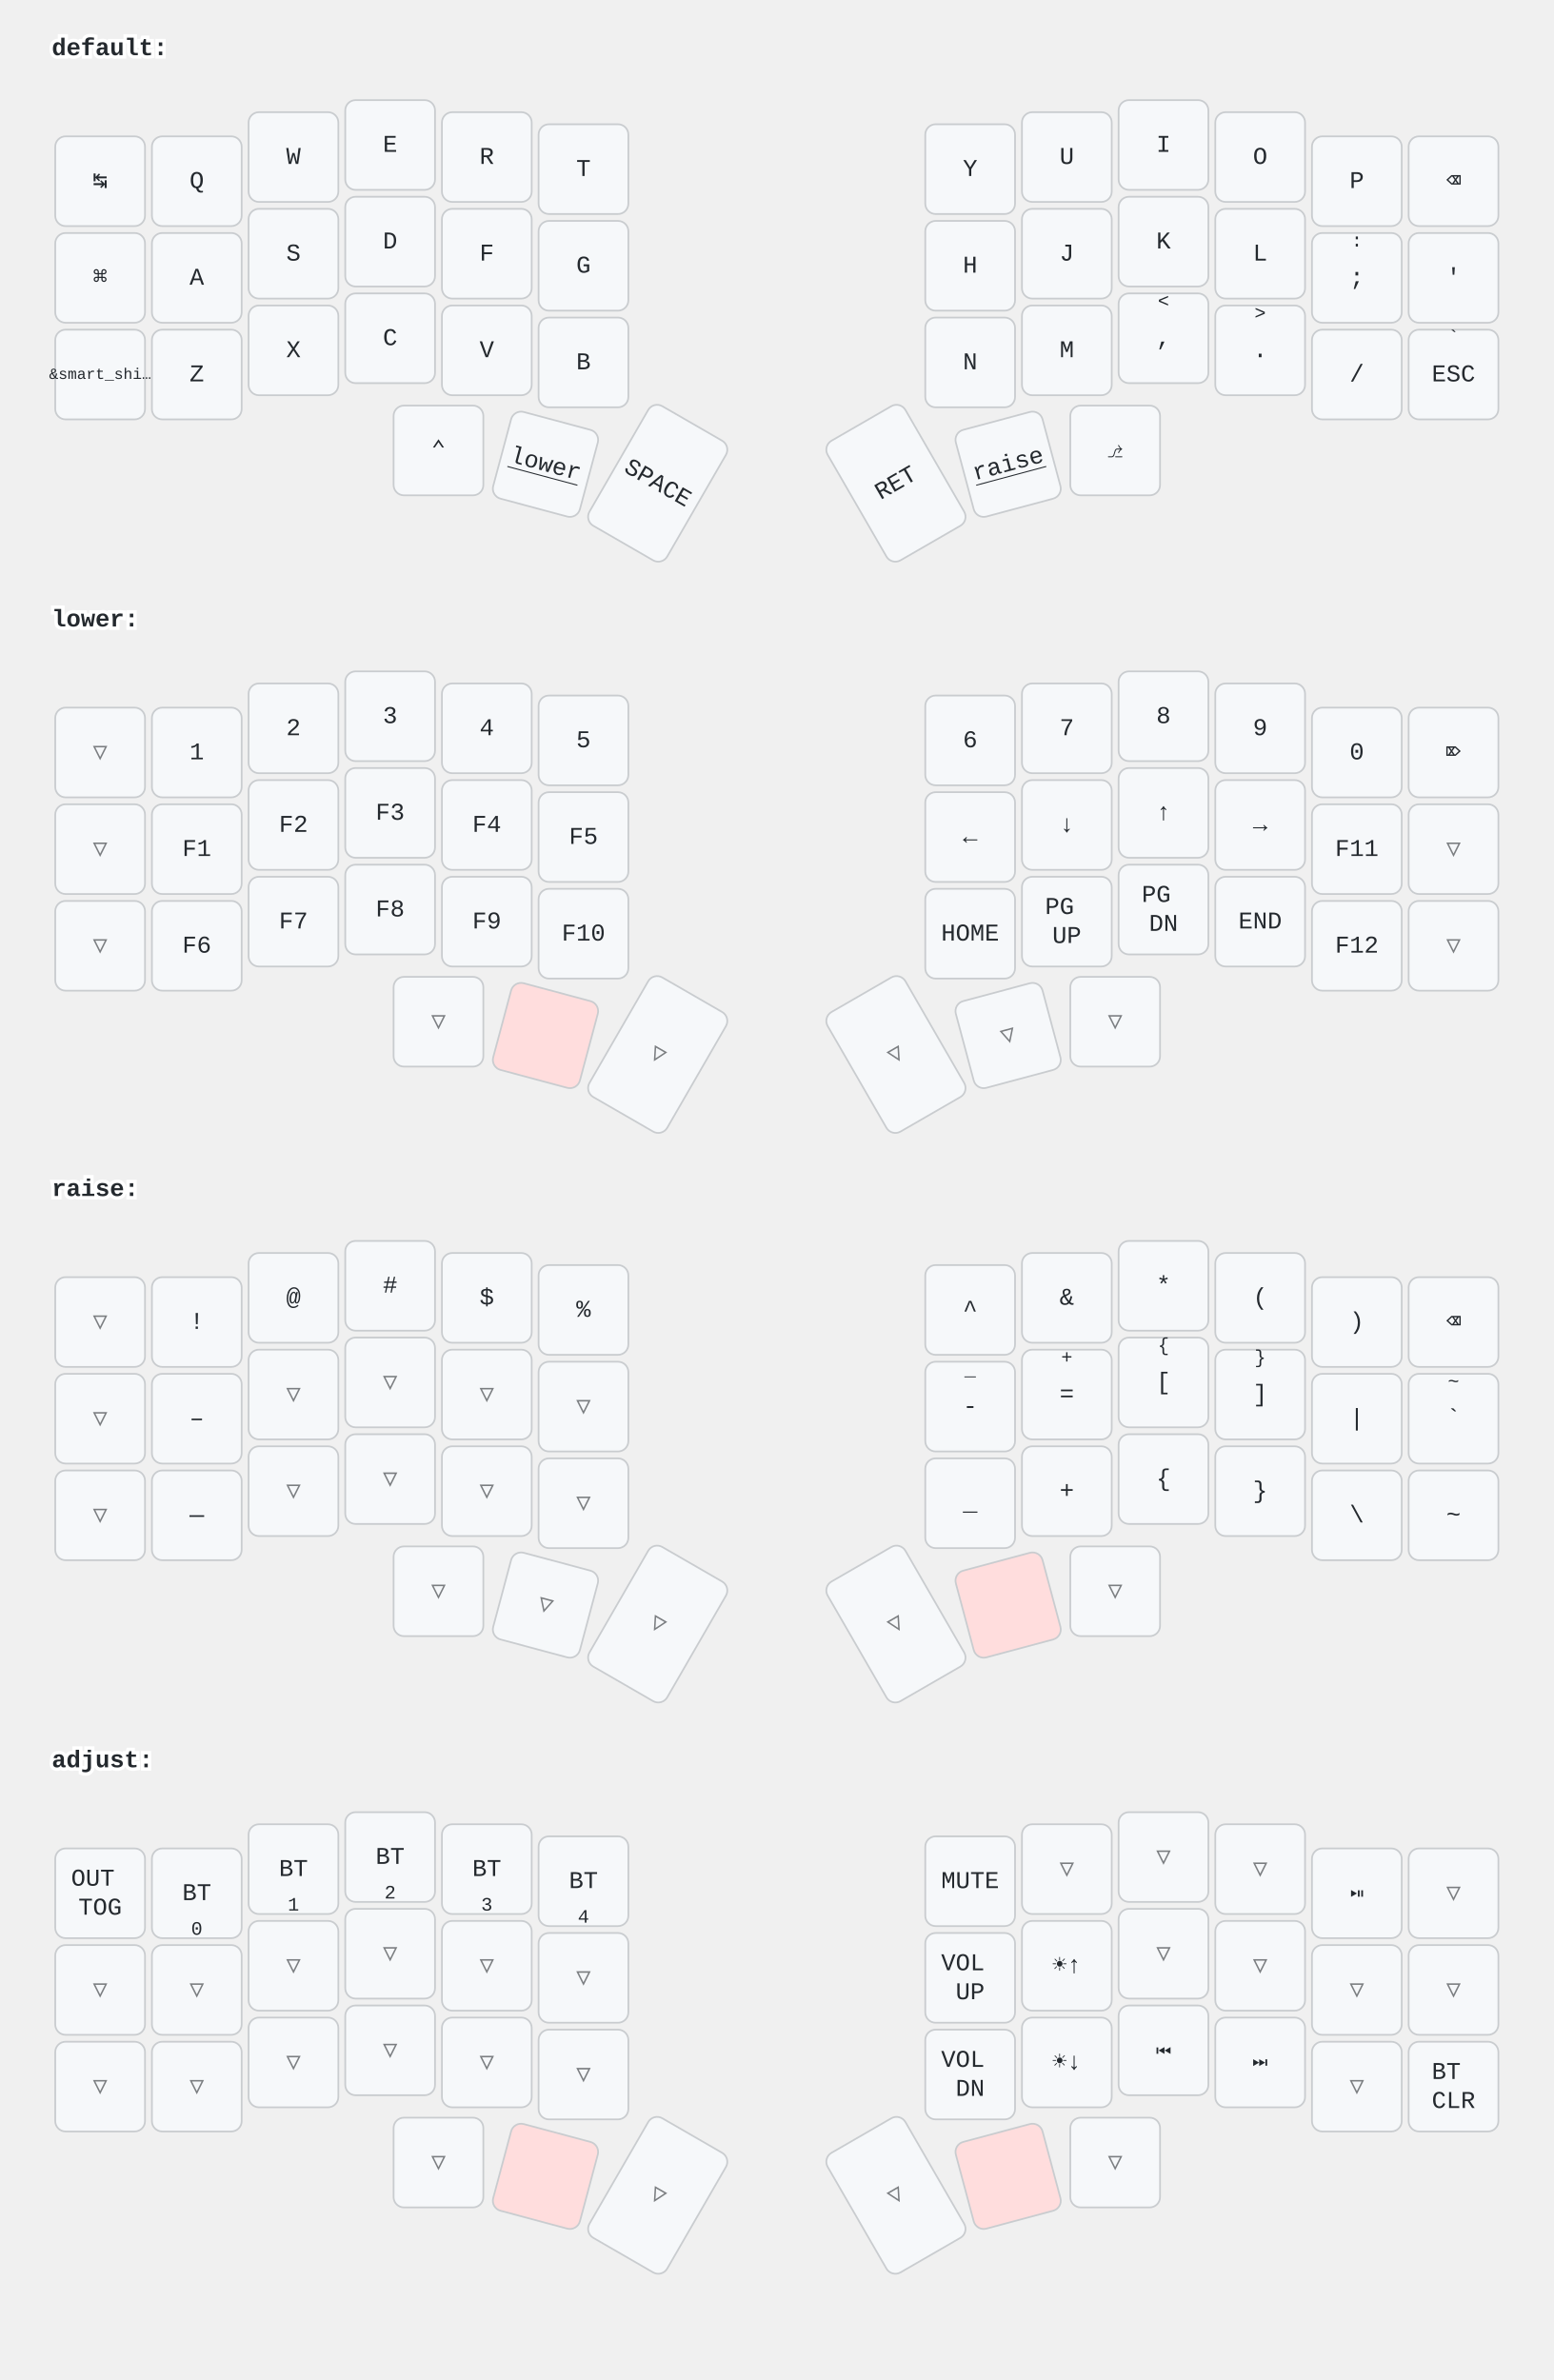
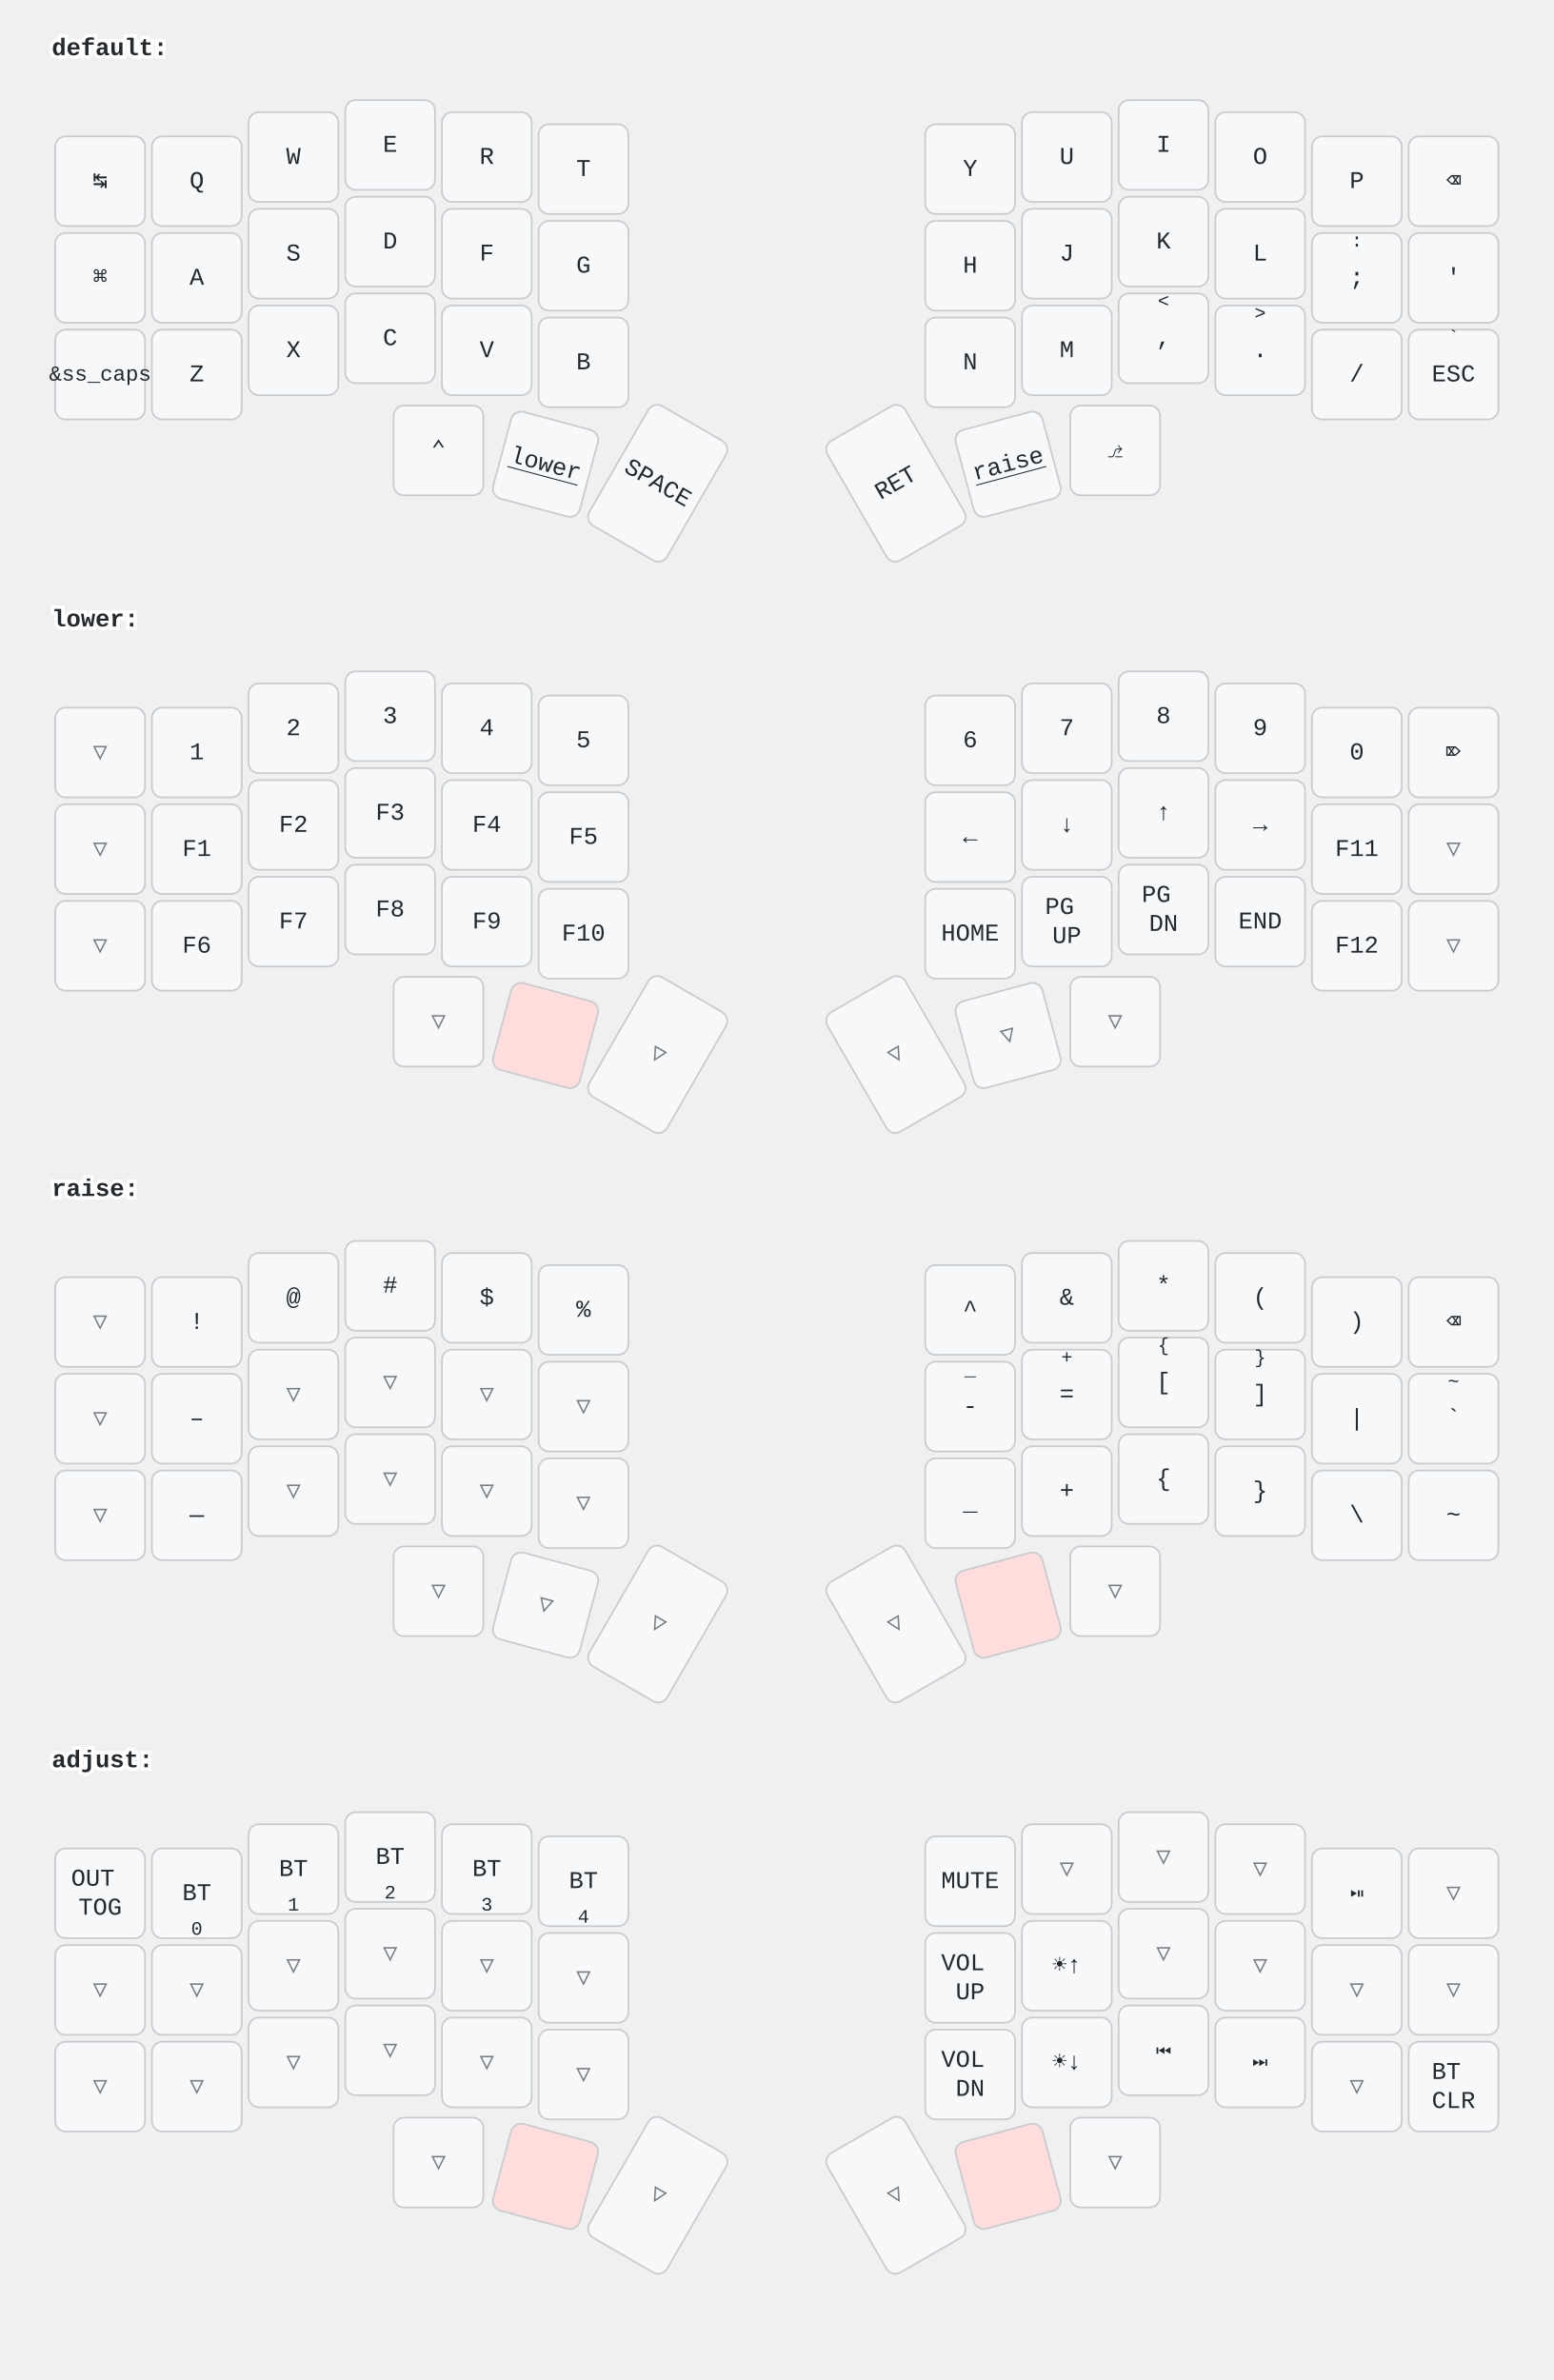
<svg xmlns="http://www.w3.org/2000/svg" width="900" height="1379" viewBox="0 0 900 1379" class="keymap">
  <style>/* inherit to force styles through use tags */
svg path {
    fill: inherit;
}

/* font and background color specifications */
svg.keymap {
    font-family: SFMono-Regular,Consolas,Liberation Mono,Menlo,monospace;
    font-size: 14px;
    font-kerning: normal;
    text-rendering: optimizeLegibility;
    fill: #24292e;
}

/* default key styling */
rect.key {
    fill: #f6f8fa;
}

rect.key, rect.combo {
    stroke: #c9cccf;
    stroke-width: 1;
}

/* default key side styling, only used is draw_key_sides is set */
rect.side {
    filter: brightness(90%);
}

/* color accent for combo boxes */
rect.combo, rect.combo-separate {
    fill: #cdf;
}

/* color accent for held keys */
rect.held, rect.combo.held {
    fill: #fdd;
}

/* color accent for ghost (optional) keys */
rect.ghost, rect.combo.ghost {
    stroke-dasharray: 4, 4;
    stroke-width: 2;
}

text {
    text-anchor: middle;
    dominant-baseline: middle;
}

/* styling for layer labels */
text.label {
    font-weight: bold;
    text-anchor: start;
    stroke: white;
    stroke-width: 4;
    paint-order: stroke;
}

/* styling for optional footer */
text.footer {
    text-anchor: end;
    dominant-baseline: auto;
    stroke: white;
    stroke-width: 4;
    paint-order: stroke;
}

/* styling for combo tap, and key non-tap label text */
text.combo, text.hold, text.shifted, text.left, text.right, text.tl, text.tr, text.bl, text.br {
    font-size: 11px;
}

text.hold, text.bl, text.br {
    text-anchor: middle;
    dominant-baseline: auto;
}

text.shifted, text.tl, text.tr {
    text-anchor: middle;
    dominant-baseline: hanging;
}

text.left, text.tl, text.bl {
    text-anchor: start;
}

text.right, text.tr, text.br {
    text-anchor: end;
}

text.layer-activator {
    text-decoration: underline;
}

/* styling for hold/shifted label text in combo box */
text.combo.hold, text.combo.shifted, text.combo.left, text.combo.right {
    font-size: 8px;
}

/* lighter symbol for transparent keys */
text.trans {
    fill: #7b7e81;
}

/* styling for combo dendrons */
path.combo {
    stroke-width: 1;
    stroke: gray;
    fill: none;
}

/* Start Tabler Icons Cleanup */
/* cannot use height/width with glyphs */
.icon-tabler &gt; path {
    fill: inherit;
    stroke: inherit;
    stroke-width: 2;
}
/* hide tabler's default box */
.icon-tabler &gt; path[stroke="none"][fill="none"] {
    visibility: hidden;
}
/* End Tabler Icons Cleanup */
</style>
  <g transform="translate(30, 0)" class="layer-default">
    <text x="0" y="28" class="label" id="default">default:</text>
    <g transform="translate(0, 56)">
      <g transform="translate(28, 49)" class="key keypos-0">
        <rect rx="6" ry="6" x="-26" y="-26" width="52" height="52" class="key" />
        <text x="0" y="0" class="key tap">↹</text>
      </g>
      <g transform="translate(84, 49)" class="key keypos-1">
        <rect rx="6" ry="6" x="-26" y="-26" width="52" height="52" class="key" />
        <text x="0" y="0" class="key tap">Q</text>
      </g>
      <g transform="translate(140, 35)" class="key keypos-2">
        <rect rx="6" ry="6" x="-26" y="-26" width="52" height="52" class="key" />
        <text x="0" y="0" class="key tap">W</text>
      </g>
      <g transform="translate(196, 28)" class="key keypos-3">
        <rect rx="6" ry="6" x="-26" y="-26" width="52" height="52" class="key" />
        <text x="0" y="0" class="key tap">E</text>
      </g>
      <g transform="translate(252, 35)" class="key keypos-4">
        <rect rx="6" ry="6" x="-26" y="-26" width="52" height="52" class="key" />
        <text x="0" y="0" class="key tap">R</text>
      </g>
      <g transform="translate(308, 42)" class="key keypos-5">
        <rect rx="6" ry="6" x="-26" y="-26" width="52" height="52" class="key" />
        <text x="0" y="0" class="key tap">T</text>
      </g>
      <g transform="translate(532, 42)" class="key keypos-6">
        <rect rx="6" ry="6" x="-26" y="-26" width="52" height="52" class="key" />
        <text x="0" y="0" class="key tap">Y</text>
      </g>
      <g transform="translate(588, 35)" class="key keypos-7">
        <rect rx="6" ry="6" x="-26" y="-26" width="52" height="52" class="key" />
        <text x="0" y="0" class="key tap">U</text>
      </g>
      <g transform="translate(644, 28)" class="key keypos-8">
        <rect rx="6" ry="6" x="-26" y="-26" width="52" height="52" class="key" />
        <text x="0" y="0" class="key tap">I</text>
      </g>
      <g transform="translate(700, 35)" class="key keypos-9">
        <rect rx="6" ry="6" x="-26" y="-26" width="52" height="52" class="key" />
        <text x="0" y="0" class="key tap">O</text>
      </g>
      <g transform="translate(756, 49)" class="key keypos-10">
        <rect rx="6" ry="6" x="-26" y="-26" width="52" height="52" class="key" />
        <text x="0" y="0" class="key tap">P</text>
      </g>
      <g transform="translate(812, 49)" class="key keypos-11">
        <rect rx="6" ry="6" x="-26" y="-26" width="52" height="52" class="key" />
        <text x="0" y="0" class="key tap">⌫</text>
      </g>
      <g transform="translate(28, 105)" class="key keypos-12">
        <rect rx="6" ry="6" x="-26" y="-26" width="52" height="52" class="key" />
        <text x="0" y="0" class="key tap">⌘</text>
      </g>
      <g transform="translate(84, 105)" class="key keypos-13">
        <rect rx="6" ry="6" x="-26" y="-26" width="52" height="52" class="key" />
        <text x="0" y="0" class="key tap">A</text>
      </g>
      <g transform="translate(140, 91)" class="key keypos-14">
        <rect rx="6" ry="6" x="-26" y="-26" width="52" height="52" class="key" />
        <text x="0" y="0" class="key tap">S</text>
      </g>
      <g transform="translate(196, 84)" class="key keypos-15">
        <rect rx="6" ry="6" x="-26" y="-26" width="52" height="52" class="key" />
        <text x="0" y="0" class="key tap">D</text>
      </g>
      <g transform="translate(252, 91)" class="key keypos-16">
        <rect rx="6" ry="6" x="-26" y="-26" width="52" height="52" class="key" />
        <text x="0" y="0" class="key tap">F</text>
      </g>
      <g transform="translate(308, 98)" class="key keypos-17">
        <rect rx="6" ry="6" x="-26" y="-26" width="52" height="52" class="key" />
        <text x="0" y="0" class="key tap">G</text>
      </g>
      <g transform="translate(532, 98)" class="key keypos-18">
        <rect rx="6" ry="6" x="-26" y="-26" width="52" height="52" class="key" />
        <text x="0" y="0" class="key tap">H</text>
      </g>
      <g transform="translate(588, 91)" class="key keypos-19">
        <rect rx="6" ry="6" x="-26" y="-26" width="52" height="52" class="key" />
        <text x="0" y="0" class="key tap">J</text>
      </g>
      <g transform="translate(644, 84)" class="key keypos-20">
        <rect rx="6" ry="6" x="-26" y="-26" width="52" height="52" class="key" />
        <text x="0" y="0" class="key tap">K</text>
      </g>
      <g transform="translate(700, 91)" class="key keypos-21">
        <rect rx="6" ry="6" x="-26" y="-26" width="52" height="52" class="key" />
        <text x="0" y="0" class="key tap">L</text>
      </g>
      <g transform="translate(756, 105)" class="key keypos-22">
        <rect rx="6" ry="6" x="-26" y="-26" width="52" height="52" class="key" />
        <text x="0" y="0" class="key tap">;</text>
        <text x="0" y="-24" class="key shifted">:</text>
      </g>
      <g transform="translate(812, 105)" class="key keypos-23">
        <rect rx="6" ry="6" x="-26" y="-26" width="52" height="52" class="key" />
        <text x="0" y="0" class="key tap">'</text>
      </g>
      <g transform="translate(28, 161)" class="key keypos-24">
        <rect rx="6" ry="6" x="-26" y="-26" width="52" height="52" class="key" />
        <text x="0" y="0" class="key tap">
-           <tspan style="font-size: 64%">&amp;smart_shi…</tspan>
+           <tspan style="font-size: 88%">&amp;ss_caps</tspan>
        </text>
      </g>
      <g transform="translate(84, 161)" class="key keypos-25">
        <rect rx="6" ry="6" x="-26" y="-26" width="52" height="52" class="key" />
        <text x="0" y="0" class="key tap">Z</text>
      </g>
      <g transform="translate(140, 147)" class="key keypos-26">
        <rect rx="6" ry="6" x="-26" y="-26" width="52" height="52" class="key" />
        <text x="0" y="0" class="key tap">X</text>
      </g>
      <g transform="translate(196, 140)" class="key keypos-27">
        <rect rx="6" ry="6" x="-26" y="-26" width="52" height="52" class="key" />
        <text x="0" y="0" class="key tap">C</text>
      </g>
      <g transform="translate(252, 147)" class="key keypos-28">
        <rect rx="6" ry="6" x="-26" y="-26" width="52" height="52" class="key" />
        <text x="0" y="0" class="key tap">V</text>
      </g>
      <g transform="translate(308, 154)" class="key keypos-29">
        <rect rx="6" ry="6" x="-26" y="-26" width="52" height="52" class="key" />
        <text x="0" y="0" class="key tap">B</text>
      </g>
      <g transform="translate(532, 154)" class="key keypos-30">
        <rect rx="6" ry="6" x="-26" y="-26" width="52" height="52" class="key" />
        <text x="0" y="0" class="key tap">N</text>
      </g>
      <g transform="translate(588, 147)" class="key keypos-31">
        <rect rx="6" ry="6" x="-26" y="-26" width="52" height="52" class="key" />
        <text x="0" y="0" class="key tap">M</text>
      </g>
      <g transform="translate(644, 140)" class="key keypos-32">
        <rect rx="6" ry="6" x="-26" y="-26" width="52" height="52" class="key" />
        <text x="0" y="0" class="key tap">,</text>
        <text x="0" y="-24" class="key shifted">&lt;</text>
      </g>
      <g transform="translate(700, 147)" class="key keypos-33">
        <rect rx="6" ry="6" x="-26" y="-26" width="52" height="52" class="key" />
        <text x="0" y="0" class="key tap">.</text>
        <text x="0" y="-24" class="key shifted">&gt;</text>
      </g>
      <g transform="translate(756, 161)" class="key keypos-34">
        <rect rx="6" ry="6" x="-26" y="-26" width="52" height="52" class="key" />
        <text x="0" y="0" class="key tap">/</text>
      </g>
      <g transform="translate(812, 161)" class="key keypos-35">
        <rect rx="6" ry="6" x="-26" y="-26" width="52" height="52" class="key" />
        <text x="0" y="0" class="key tap">ESC</text>
        <text x="0" y="-24" class="key shifted">`</text>
      </g>
      <g transform="translate(224, 205)" class="key keypos-36">
        <rect rx="6" ry="6" x="-26" y="-26" width="52" height="52" class="key" />
        <text x="0" y="0" class="key tap">⌃</text>
      </g>
      <g transform="translate(286, 213) rotate(15.0)" class="key keypos-37">
        <rect rx="6" ry="6" x="-26" y="-26" width="52" height="52" class="key" />
        <a href="#lower">
          <text x="0" y="0" class="key tap layer-activator">lower</text>
        </a>
      </g>
      <g transform="translate(351, 224) rotate(30.0)" class="key keypos-38">
        <rect rx="6" ry="6" x="-26" y="-40" width="52" height="80" class="key" />
        <text x="0" y="0" class="key tap">SPACE</text>
      </g>
      <g transform="translate(489, 224) rotate(-30.0)" class="key keypos-39">
        <rect rx="6" ry="6" x="-26" y="-40" width="52" height="80" class="key" />
        <text x="0" y="0" class="key tap">RET</text>
      </g>
      <g transform="translate(554, 213) rotate(-15.0)" class="key keypos-40">
        <rect rx="6" ry="6" x="-26" y="-26" width="52" height="52" class="key" />
        <a href="#raise">
          <text x="0" y="0" class="key tap layer-activator">raise</text>
        </a>
      </g>
      <g transform="translate(616, 205)" class="key keypos-41">
        <rect rx="6" ry="6" x="-26" y="-26" width="52" height="52" class="key" />
        <text x="0" y="0" class="key tap">⎇</text>
      </g>
    </g>
  </g>
  <g transform="translate(30, 331)" class="layer-lower">
    <text x="0" y="28" class="label" id="lower">lower:</text>
    <g transform="translate(0, 56)">
      <g transform="translate(28, 49)" class="key trans keypos-0">
        <rect rx="6" ry="6" x="-26" y="-26" width="52" height="52" class="key trans" />
        <text x="0" y="0" class="key trans tap">▽</text>
      </g>
      <g transform="translate(84, 49)" class="key keypos-1">
        <rect rx="6" ry="6" x="-26" y="-26" width="52" height="52" class="key" />
        <text x="0" y="0" class="key tap">1</text>
      </g>
      <g transform="translate(140, 35)" class="key keypos-2">
        <rect rx="6" ry="6" x="-26" y="-26" width="52" height="52" class="key" />
        <text x="0" y="0" class="key tap">2</text>
      </g>
      <g transform="translate(196, 28)" class="key keypos-3">
        <rect rx="6" ry="6" x="-26" y="-26" width="52" height="52" class="key" />
        <text x="0" y="0" class="key tap">3</text>
      </g>
      <g transform="translate(252, 35)" class="key keypos-4">
        <rect rx="6" ry="6" x="-26" y="-26" width="52" height="52" class="key" />
        <text x="0" y="0" class="key tap">4</text>
      </g>
      <g transform="translate(308, 42)" class="key keypos-5">
        <rect rx="6" ry="6" x="-26" y="-26" width="52" height="52" class="key" />
        <text x="0" y="0" class="key tap">5</text>
      </g>
      <g transform="translate(532, 42)" class="key keypos-6">
        <rect rx="6" ry="6" x="-26" y="-26" width="52" height="52" class="key" />
        <text x="0" y="0" class="key tap">6</text>
      </g>
      <g transform="translate(588, 35)" class="key keypos-7">
        <rect rx="6" ry="6" x="-26" y="-26" width="52" height="52" class="key" />
        <text x="0" y="0" class="key tap">7</text>
      </g>
      <g transform="translate(644, 28)" class="key keypos-8">
        <rect rx="6" ry="6" x="-26" y="-26" width="52" height="52" class="key" />
        <text x="0" y="0" class="key tap">8</text>
      </g>
      <g transform="translate(700, 35)" class="key keypos-9">
        <rect rx="6" ry="6" x="-26" y="-26" width="52" height="52" class="key" />
        <text x="0" y="0" class="key tap">9</text>
      </g>
      <g transform="translate(756, 49)" class="key keypos-10">
        <rect rx="6" ry="6" x="-26" y="-26" width="52" height="52" class="key" />
        <text x="0" y="0" class="key tap">0</text>
      </g>
      <g transform="translate(812, 49)" class="key keypos-11">
        <rect rx="6" ry="6" x="-26" y="-26" width="52" height="52" class="key" />
        <text x="0" y="0" class="key tap">⌦</text>
      </g>
      <g transform="translate(28, 105)" class="key trans keypos-12">
        <rect rx="6" ry="6" x="-26" y="-26" width="52" height="52" class="key trans" />
        <text x="0" y="0" class="key trans tap">▽</text>
      </g>
      <g transform="translate(84, 105)" class="key keypos-13">
        <rect rx="6" ry="6" x="-26" y="-26" width="52" height="52" class="key" />
        <text x="0" y="0" class="key tap">F1</text>
      </g>
      <g transform="translate(140, 91)" class="key keypos-14">
        <rect rx="6" ry="6" x="-26" y="-26" width="52" height="52" class="key" />
        <text x="0" y="0" class="key tap">F2</text>
      </g>
      <g transform="translate(196, 84)" class="key keypos-15">
        <rect rx="6" ry="6" x="-26" y="-26" width="52" height="52" class="key" />
        <text x="0" y="0" class="key tap">F3</text>
      </g>
      <g transform="translate(252, 91)" class="key keypos-16">
        <rect rx="6" ry="6" x="-26" y="-26" width="52" height="52" class="key" />
        <text x="0" y="0" class="key tap">F4</text>
      </g>
      <g transform="translate(308, 98)" class="key keypos-17">
        <rect rx="6" ry="6" x="-26" y="-26" width="52" height="52" class="key" />
        <text x="0" y="0" class="key tap">F5</text>
      </g>
      <g transform="translate(532, 98)" class="key keypos-18">
        <rect rx="6" ry="6" x="-26" y="-26" width="52" height="52" class="key" />
        <text x="0" y="0" class="key tap">←</text>
      </g>
      <g transform="translate(588, 91)" class="key keypos-19">
        <rect rx="6" ry="6" x="-26" y="-26" width="52" height="52" class="key" />
        <text x="0" y="0" class="key tap">↓</text>
      </g>
      <g transform="translate(644, 84)" class="key keypos-20">
        <rect rx="6" ry="6" x="-26" y="-26" width="52" height="52" class="key" />
        <text x="0" y="0" class="key tap">↑</text>
      </g>
      <g transform="translate(700, 91)" class="key keypos-21">
        <rect rx="6" ry="6" x="-26" y="-26" width="52" height="52" class="key" />
        <text x="0" y="0" class="key tap">→</text>
      </g>
      <g transform="translate(756, 105)" class="key keypos-22">
        <rect rx="6" ry="6" x="-26" y="-26" width="52" height="52" class="key" />
        <text x="0" y="0" class="key tap">F11</text>
      </g>
      <g transform="translate(812, 105)" class="key trans keypos-23">
        <rect rx="6" ry="6" x="-26" y="-26" width="52" height="52" class="key trans" />
        <text x="0" y="0" class="key trans tap">▽</text>
      </g>
      <g transform="translate(28, 161)" class="key trans keypos-24">
        <rect rx="6" ry="6" x="-26" y="-26" width="52" height="52" class="key trans" />
        <text x="0" y="0" class="key trans tap">▽</text>
      </g>
      <g transform="translate(84, 161)" class="key keypos-25">
        <rect rx="6" ry="6" x="-26" y="-26" width="52" height="52" class="key" />
        <text x="0" y="0" class="key tap">F6</text>
      </g>
      <g transform="translate(140, 147)" class="key keypos-26">
        <rect rx="6" ry="6" x="-26" y="-26" width="52" height="52" class="key" />
        <text x="0" y="0" class="key tap">F7</text>
      </g>
      <g transform="translate(196, 140)" class="key keypos-27">
        <rect rx="6" ry="6" x="-26" y="-26" width="52" height="52" class="key" />
        <text x="0" y="0" class="key tap">F8</text>
      </g>
      <g transform="translate(252, 147)" class="key keypos-28">
        <rect rx="6" ry="6" x="-26" y="-26" width="52" height="52" class="key" />
        <text x="0" y="0" class="key tap">F9</text>
      </g>
      <g transform="translate(308, 154)" class="key keypos-29">
        <rect rx="6" ry="6" x="-26" y="-26" width="52" height="52" class="key" />
        <text x="0" y="0" class="key tap">F10</text>
      </g>
      <g transform="translate(532, 154)" class="key keypos-30">
        <rect rx="6" ry="6" x="-26" y="-26" width="52" height="52" class="key" />
        <text x="0" y="0" class="key tap">HOME</text>
      </g>
      <g transform="translate(588, 147)" class="key keypos-31">
        <rect rx="6" ry="6" x="-26" y="-26" width="52" height="52" class="key" />
        <text x="0" y="0" class="key tap">
          <tspan x="0" dy="-0.6em">PG</tspan>
          <tspan x="0" dy="1.2em">UP</tspan>
        </text>
      </g>
      <g transform="translate(644, 140)" class="key keypos-32">
        <rect rx="6" ry="6" x="-26" y="-26" width="52" height="52" class="key" />
        <text x="0" y="0" class="key tap">
          <tspan x="0" dy="-0.6em">PG</tspan>
          <tspan x="0" dy="1.2em">DN</tspan>
        </text>
      </g>
      <g transform="translate(700, 147)" class="key keypos-33">
        <rect rx="6" ry="6" x="-26" y="-26" width="52" height="52" class="key" />
        <text x="0" y="0" class="key tap">END</text>
      </g>
      <g transform="translate(756, 161)" class="key keypos-34">
        <rect rx="6" ry="6" x="-26" y="-26" width="52" height="52" class="key" />
        <text x="0" y="0" class="key tap">F12</text>
      </g>
      <g transform="translate(812, 161)" class="key trans keypos-35">
        <rect rx="6" ry="6" x="-26" y="-26" width="52" height="52" class="key trans" />
        <text x="0" y="0" class="key trans tap">▽</text>
      </g>
      <g transform="translate(224, 205)" class="key trans keypos-36">
        <rect rx="6" ry="6" x="-26" y="-26" width="52" height="52" class="key trans" />
        <text x="0" y="0" class="key trans tap">▽</text>
      </g>
      <g transform="translate(286, 213) rotate(15.0)" class="key held keypos-37">
        <rect rx="6" ry="6" x="-26" y="-26" width="52" height="52" class="key held" />
      </g>
      <g transform="translate(351, 224) rotate(30.0)" class="key trans keypos-38">
        <rect rx="6" ry="6" x="-26" y="-40" width="52" height="80" class="key trans" />
        <text x="0" y="0" class="key trans tap">▽</text>
      </g>
      <g transform="translate(489, 224) rotate(-30.0)" class="key trans keypos-39">
        <rect rx="6" ry="6" x="-26" y="-40" width="52" height="80" class="key trans" />
        <text x="0" y="0" class="key trans tap">▽</text>
      </g>
      <g transform="translate(554, 213) rotate(-15.0)" class="key trans keypos-40">
        <rect rx="6" ry="6" x="-26" y="-26" width="52" height="52" class="key trans" />
        <text x="0" y="0" class="key trans tap">▽</text>
      </g>
      <g transform="translate(616, 205)" class="key trans keypos-41">
        <rect rx="6" ry="6" x="-26" y="-26" width="52" height="52" class="key trans" />
        <text x="0" y="0" class="key trans tap">▽</text>
      </g>
    </g>
  </g>
  <g transform="translate(30, 661)" class="layer-raise">
    <text x="0" y="28" class="label" id="raise">raise:</text>
    <g transform="translate(0, 56)">
      <g transform="translate(28, 49)" class="key trans keypos-0">
        <rect rx="6" ry="6" x="-26" y="-26" width="52" height="52" class="key trans" />
        <text x="0" y="0" class="key trans tap">▽</text>
      </g>
      <g transform="translate(84, 49)" class="key keypos-1">
        <rect rx="6" ry="6" x="-26" y="-26" width="52" height="52" class="key" />
        <text x="0" y="0" class="key tap">!</text>
      </g>
      <g transform="translate(140, 35)" class="key keypos-2">
        <rect rx="6" ry="6" x="-26" y="-26" width="52" height="52" class="key" />
        <text x="0" y="0" class="key tap">@</text>
      </g>
      <g transform="translate(196, 28)" class="key keypos-3">
        <rect rx="6" ry="6" x="-26" y="-26" width="52" height="52" class="key" />
        <text x="0" y="0" class="key tap">#</text>
      </g>
      <g transform="translate(252, 35)" class="key keypos-4">
        <rect rx="6" ry="6" x="-26" y="-26" width="52" height="52" class="key" />
        <text x="0" y="0" class="key tap">$</text>
      </g>
      <g transform="translate(308, 42)" class="key keypos-5">
        <rect rx="6" ry="6" x="-26" y="-26" width="52" height="52" class="key" />
        <text x="0" y="0" class="key tap">%</text>
      </g>
      <g transform="translate(532, 42)" class="key keypos-6">
        <rect rx="6" ry="6" x="-26" y="-26" width="52" height="52" class="key" />
        <text x="0" y="0" class="key tap">^</text>
      </g>
      <g transform="translate(588, 35)" class="key keypos-7">
        <rect rx="6" ry="6" x="-26" y="-26" width="52" height="52" class="key" />
        <text x="0" y="0" class="key tap">&amp;</text>
      </g>
      <g transform="translate(644, 28)" class="key keypos-8">
        <rect rx="6" ry="6" x="-26" y="-26" width="52" height="52" class="key" />
        <text x="0" y="0" class="key tap">*</text>
      </g>
      <g transform="translate(700, 35)" class="key keypos-9">
        <rect rx="6" ry="6" x="-26" y="-26" width="52" height="52" class="key" />
        <text x="0" y="0" class="key tap">(</text>
      </g>
      <g transform="translate(756, 49)" class="key keypos-10">
        <rect rx="6" ry="6" x="-26" y="-26" width="52" height="52" class="key" />
        <text x="0" y="0" class="key tap">)</text>
      </g>
      <g transform="translate(812, 49)" class="key keypos-11">
        <rect rx="6" ry="6" x="-26" y="-26" width="52" height="52" class="key" />
        <text x="0" y="0" class="key tap">⌫</text>
      </g>
      <g transform="translate(28, 105)" class="key trans keypos-12">
        <rect rx="6" ry="6" x="-26" y="-26" width="52" height="52" class="key trans" />
        <text x="0" y="0" class="key trans tap">▽</text>
      </g>
      <g transform="translate(84, 105)" class="key keypos-13">
        <rect rx="6" ry="6" x="-26" y="-26" width="52" height="52" class="key" />
        <text x="0" y="0" class="key tap">–</text>
      </g>
      <g transform="translate(140, 91)" class="key trans keypos-14">
        <rect rx="6" ry="6" x="-26" y="-26" width="52" height="52" class="key trans" />
        <text x="0" y="0" class="key trans tap">▽</text>
      </g>
      <g transform="translate(196, 84)" class="key trans keypos-15">
        <rect rx="6" ry="6" x="-26" y="-26" width="52" height="52" class="key trans" />
        <text x="0" y="0" class="key trans tap">▽</text>
      </g>
      <g transform="translate(252, 91)" class="key trans keypos-16">
        <rect rx="6" ry="6" x="-26" y="-26" width="52" height="52" class="key trans" />
        <text x="0" y="0" class="key trans tap">▽</text>
      </g>
      <g transform="translate(308, 98)" class="key trans keypos-17">
        <rect rx="6" ry="6" x="-26" y="-26" width="52" height="52" class="key trans" />
        <text x="0" y="0" class="key trans tap">▽</text>
      </g>
      <g transform="translate(532, 98)" class="key keypos-18">
        <rect rx="6" ry="6" x="-26" y="-26" width="52" height="52" class="key" />
        <text x="0" y="0" class="key tap">-</text>
        <text x="0" y="-24" class="key shifted">_</text>
      </g>
      <g transform="translate(588, 91)" class="key keypos-19">
        <rect rx="6" ry="6" x="-26" y="-26" width="52" height="52" class="key" />
        <text x="0" y="0" class="key tap">=</text>
        <text x="0" y="-24" class="key shifted">+</text>
      </g>
      <g transform="translate(644, 84)" class="key keypos-20">
        <rect rx="6" ry="6" x="-26" y="-26" width="52" height="52" class="key" />
        <text x="0" y="0" class="key tap">[</text>
        <text x="0" y="-24" class="key shifted">{</text>
      </g>
      <g transform="translate(700, 91)" class="key keypos-21">
        <rect rx="6" ry="6" x="-26" y="-26" width="52" height="52" class="key" />
        <text x="0" y="0" class="key tap">]</text>
        <text x="0" y="-24" class="key shifted">}</text>
      </g>
      <g transform="translate(756, 105)" class="key keypos-22">
        <rect rx="6" ry="6" x="-26" y="-26" width="52" height="52" class="key" />
        <text x="0" y="0" class="key tap">|</text>
      </g>
      <g transform="translate(812, 105)" class="key keypos-23">
        <rect rx="6" ry="6" x="-26" y="-26" width="52" height="52" class="key" />
        <text x="0" y="0" class="key tap">`</text>
        <text x="0" y="-24" class="key shifted">~</text>
      </g>
      <g transform="translate(28, 161)" class="key trans keypos-24">
        <rect rx="6" ry="6" x="-26" y="-26" width="52" height="52" class="key trans" />
        <text x="0" y="0" class="key trans tap">▽</text>
      </g>
      <g transform="translate(84, 161)" class="key keypos-25">
        <rect rx="6" ry="6" x="-26" y="-26" width="52" height="52" class="key" />
        <text x="0" y="0" class="key tap">—</text>
      </g>
      <g transform="translate(140, 147)" class="key trans keypos-26">
        <rect rx="6" ry="6" x="-26" y="-26" width="52" height="52" class="key trans" />
        <text x="0" y="0" class="key trans tap">▽</text>
      </g>
      <g transform="translate(196, 140)" class="key trans keypos-27">
        <rect rx="6" ry="6" x="-26" y="-26" width="52" height="52" class="key trans" />
        <text x="0" y="0" class="key trans tap">▽</text>
      </g>
      <g transform="translate(252, 147)" class="key trans keypos-28">
        <rect rx="6" ry="6" x="-26" y="-26" width="52" height="52" class="key trans" />
        <text x="0" y="0" class="key trans tap">▽</text>
      </g>
      <g transform="translate(308, 154)" class="key trans keypos-29">
        <rect rx="6" ry="6" x="-26" y="-26" width="52" height="52" class="key trans" />
        <text x="0" y="0" class="key trans tap">▽</text>
      </g>
      <g transform="translate(532, 154)" class="key keypos-30">
        <rect rx="6" ry="6" x="-26" y="-26" width="52" height="52" class="key" />
        <text x="0" y="0" class="key tap">_</text>
      </g>
      <g transform="translate(588, 147)" class="key keypos-31">
        <rect rx="6" ry="6" x="-26" y="-26" width="52" height="52" class="key" />
        <text x="0" y="0" class="key tap">+</text>
      </g>
      <g transform="translate(644, 140)" class="key keypos-32">
        <rect rx="6" ry="6" x="-26" y="-26" width="52" height="52" class="key" />
        <text x="0" y="0" class="key tap">{</text>
      </g>
      <g transform="translate(700, 147)" class="key keypos-33">
        <rect rx="6" ry="6" x="-26" y="-26" width="52" height="52" class="key" />
        <text x="0" y="0" class="key tap">}</text>
      </g>
      <g transform="translate(756, 161)" class="key keypos-34">
        <rect rx="6" ry="6" x="-26" y="-26" width="52" height="52" class="key" />
        <text x="0" y="0" class="key tap">\</text>
      </g>
      <g transform="translate(812, 161)" class="key keypos-35">
        <rect rx="6" ry="6" x="-26" y="-26" width="52" height="52" class="key" />
        <text x="0" y="0" class="key tap">~</text>
      </g>
      <g transform="translate(224, 205)" class="key trans keypos-36">
        <rect rx="6" ry="6" x="-26" y="-26" width="52" height="52" class="key trans" />
        <text x="0" y="0" class="key trans tap">▽</text>
      </g>
      <g transform="translate(286, 213) rotate(15.0)" class="key trans keypos-37">
        <rect rx="6" ry="6" x="-26" y="-26" width="52" height="52" class="key trans" />
        <text x="0" y="0" class="key trans tap">▽</text>
      </g>
      <g transform="translate(351, 224) rotate(30.0)" class="key trans keypos-38">
        <rect rx="6" ry="6" x="-26" y="-40" width="52" height="80" class="key trans" />
        <text x="0" y="0" class="key trans tap">▽</text>
      </g>
      <g transform="translate(489, 224) rotate(-30.0)" class="key trans keypos-39">
        <rect rx="6" ry="6" x="-26" y="-40" width="52" height="80" class="key trans" />
        <text x="0" y="0" class="key trans tap">▽</text>
      </g>
      <g transform="translate(554, 213) rotate(-15.0)" class="key held keypos-40">
        <rect rx="6" ry="6" x="-26" y="-26" width="52" height="52" class="key held" />
      </g>
      <g transform="translate(616, 205)" class="key trans keypos-41">
        <rect rx="6" ry="6" x="-26" y="-26" width="52" height="52" class="key trans" />
        <text x="0" y="0" class="key trans tap">▽</text>
      </g>
    </g>
  </g>
  <g transform="translate(30, 992)" class="layer-adjust">
    <text x="0" y="28" class="label" id="adjust">adjust:</text>
    <g transform="translate(0, 56)">
      <g transform="translate(28, 49)" class="key keypos-0">
        <rect rx="6" ry="6" x="-26" y="-26" width="52" height="52" class="key" />
        <text x="0" y="0" class="key tap">
          <tspan x="0" dy="-0.6em">OUT</tspan>
          <tspan x="0" dy="1.2em">TOG</tspan>
        </text>
      </g>
      <g transform="translate(84, 49)" class="key keypos-1">
        <rect rx="6" ry="6" x="-26" y="-26" width="52" height="52" class="key" />
        <text x="0" y="0" class="key tap">BT</text>
        <text x="0" y="24" class="key hold">0</text>
      </g>
      <g transform="translate(140, 35)" class="key keypos-2">
        <rect rx="6" ry="6" x="-26" y="-26" width="52" height="52" class="key" />
        <text x="0" y="0" class="key tap">BT</text>
        <text x="0" y="24" class="key hold">1</text>
      </g>
      <g transform="translate(196, 28)" class="key keypos-3">
        <rect rx="6" ry="6" x="-26" y="-26" width="52" height="52" class="key" />
        <text x="0" y="0" class="key tap">BT</text>
        <text x="0" y="24" class="key hold">2</text>
      </g>
      <g transform="translate(252, 35)" class="key keypos-4">
        <rect rx="6" ry="6" x="-26" y="-26" width="52" height="52" class="key" />
        <text x="0" y="0" class="key tap">BT</text>
        <text x="0" y="24" class="key hold">3</text>
      </g>
      <g transform="translate(308, 42)" class="key keypos-5">
        <rect rx="6" ry="6" x="-26" y="-26" width="52" height="52" class="key" />
        <text x="0" y="0" class="key tap">BT</text>
        <text x="0" y="24" class="key hold">4</text>
      </g>
      <g transform="translate(532, 42)" class="key keypos-6">
        <rect rx="6" ry="6" x="-26" y="-26" width="52" height="52" class="key" />
        <text x="0" y="0" class="key tap">MUTE</text>
      </g>
      <g transform="translate(588, 35)" class="key trans keypos-7">
        <rect rx="6" ry="6" x="-26" y="-26" width="52" height="52" class="key trans" />
        <text x="0" y="0" class="key trans tap">▽</text>
      </g>
      <g transform="translate(644, 28)" class="key trans keypos-8">
        <rect rx="6" ry="6" x="-26" y="-26" width="52" height="52" class="key trans" />
        <text x="0" y="0" class="key trans tap">▽</text>
      </g>
      <g transform="translate(700, 35)" class="key trans keypos-9">
        <rect rx="6" ry="6" x="-26" y="-26" width="52" height="52" class="key trans" />
        <text x="0" y="0" class="key trans tap">▽</text>
      </g>
      <g transform="translate(756, 49)" class="key keypos-10">
        <rect rx="6" ry="6" x="-26" y="-26" width="52" height="52" class="key" />
        <text x="0" y="0" class="key tap">⏯</text>
      </g>
      <g transform="translate(812, 49)" class="key trans keypos-11">
        <rect rx="6" ry="6" x="-26" y="-26" width="52" height="52" class="key trans" />
        <text x="0" y="0" class="key trans tap">▽</text>
      </g>
      <g transform="translate(28, 105)" class="key trans keypos-12">
        <rect rx="6" ry="6" x="-26" y="-26" width="52" height="52" class="key trans" />
        <text x="0" y="0" class="key trans tap">▽</text>
      </g>
      <g transform="translate(84, 105)" class="key trans keypos-13">
        <rect rx="6" ry="6" x="-26" y="-26" width="52" height="52" class="key trans" />
        <text x="0" y="0" class="key trans tap">▽</text>
      </g>
      <g transform="translate(140, 91)" class="key trans keypos-14">
        <rect rx="6" ry="6" x="-26" y="-26" width="52" height="52" class="key trans" />
        <text x="0" y="0" class="key trans tap">▽</text>
      </g>
      <g transform="translate(196, 84)" class="key trans keypos-15">
        <rect rx="6" ry="6" x="-26" y="-26" width="52" height="52" class="key trans" />
        <text x="0" y="0" class="key trans tap">▽</text>
      </g>
      <g transform="translate(252, 91)" class="key trans keypos-16">
        <rect rx="6" ry="6" x="-26" y="-26" width="52" height="52" class="key trans" />
        <text x="0" y="0" class="key trans tap">▽</text>
      </g>
      <g transform="translate(308, 98)" class="key trans keypos-17">
        <rect rx="6" ry="6" x="-26" y="-26" width="52" height="52" class="key trans" />
        <text x="0" y="0" class="key trans tap">▽</text>
      </g>
      <g transform="translate(532, 98)" class="key keypos-18">
        <rect rx="6" ry="6" x="-26" y="-26" width="52" height="52" class="key" />
        <text x="0" y="0" class="key tap">
          <tspan x="0" dy="-0.6em">VOL</tspan>
          <tspan x="0" dy="1.2em">UP</tspan>
        </text>
      </g>
      <g transform="translate(588, 91)" class="key keypos-19">
        <rect rx="6" ry="6" x="-26" y="-26" width="52" height="52" class="key" />
        <text x="0" y="0" class="key tap">☀↑</text>
      </g>
      <g transform="translate(644, 84)" class="key trans keypos-20">
        <rect rx="6" ry="6" x="-26" y="-26" width="52" height="52" class="key trans" />
        <text x="0" y="0" class="key trans tap">▽</text>
      </g>
      <g transform="translate(700, 91)" class="key trans keypos-21">
        <rect rx="6" ry="6" x="-26" y="-26" width="52" height="52" class="key trans" />
        <text x="0" y="0" class="key trans tap">▽</text>
      </g>
      <g transform="translate(756, 105)" class="key trans keypos-22">
        <rect rx="6" ry="6" x="-26" y="-26" width="52" height="52" class="key trans" />
        <text x="0" y="0" class="key trans tap">▽</text>
      </g>
      <g transform="translate(812, 105)" class="key trans keypos-23">
        <rect rx="6" ry="6" x="-26" y="-26" width="52" height="52" class="key trans" />
        <text x="0" y="0" class="key trans tap">▽</text>
      </g>
      <g transform="translate(28, 161)" class="key trans keypos-24">
        <rect rx="6" ry="6" x="-26" y="-26" width="52" height="52" class="key trans" />
        <text x="0" y="0" class="key trans tap">▽</text>
      </g>
      <g transform="translate(84, 161)" class="key trans keypos-25">
        <rect rx="6" ry="6" x="-26" y="-26" width="52" height="52" class="key trans" />
        <text x="0" y="0" class="key trans tap">▽</text>
      </g>
      <g transform="translate(140, 147)" class="key trans keypos-26">
        <rect rx="6" ry="6" x="-26" y="-26" width="52" height="52" class="key trans" />
        <text x="0" y="0" class="key trans tap">▽</text>
      </g>
      <g transform="translate(196, 140)" class="key trans keypos-27">
        <rect rx="6" ry="6" x="-26" y="-26" width="52" height="52" class="key trans" />
        <text x="0" y="0" class="key trans tap">▽</text>
      </g>
      <g transform="translate(252, 147)" class="key trans keypos-28">
        <rect rx="6" ry="6" x="-26" y="-26" width="52" height="52" class="key trans" />
        <text x="0" y="0" class="key trans tap">▽</text>
      </g>
      <g transform="translate(308, 154)" class="key trans keypos-29">
        <rect rx="6" ry="6" x="-26" y="-26" width="52" height="52" class="key trans" />
        <text x="0" y="0" class="key trans tap">▽</text>
      </g>
      <g transform="translate(532, 154)" class="key keypos-30">
        <rect rx="6" ry="6" x="-26" y="-26" width="52" height="52" class="key" />
        <text x="0" y="0" class="key tap">
          <tspan x="0" dy="-0.6em">VOL</tspan>
          <tspan x="0" dy="1.2em">DN</tspan>
        </text>
      </g>
      <g transform="translate(588, 147)" class="key keypos-31">
        <rect rx="6" ry="6" x="-26" y="-26" width="52" height="52" class="key" />
        <text x="0" y="0" class="key tap">☀↓</text>
      </g>
      <g transform="translate(644, 140)" class="key keypos-32">
        <rect rx="6" ry="6" x="-26" y="-26" width="52" height="52" class="key" />
        <text x="0" y="0" class="key tap">⏮</text>
      </g>
      <g transform="translate(700, 147)" class="key keypos-33">
        <rect rx="6" ry="6" x="-26" y="-26" width="52" height="52" class="key" />
        <text x="0" y="0" class="key tap">⏭</text>
      </g>
      <g transform="translate(756, 161)" class="key trans keypos-34">
        <rect rx="6" ry="6" x="-26" y="-26" width="52" height="52" class="key trans" />
        <text x="0" y="0" class="key trans tap">▽</text>
      </g>
      <g transform="translate(812, 161)" class="key keypos-35">
        <rect rx="6" ry="6" x="-26" y="-26" width="52" height="52" class="key" />
        <text x="0" y="0" class="key tap">
          <tspan x="0" dy="-0.6em">BT</tspan>
          <tspan x="0" dy="1.2em">CLR</tspan>
        </text>
      </g>
      <g transform="translate(224, 205)" class="key trans keypos-36">
        <rect rx="6" ry="6" x="-26" y="-26" width="52" height="52" class="key trans" />
        <text x="0" y="0" class="key trans tap">▽</text>
      </g>
      <g transform="translate(286, 213) rotate(15.0)" class="key held keypos-37">
        <rect rx="6" ry="6" x="-26" y="-26" width="52" height="52" class="key held" />
      </g>
      <g transform="translate(351, 224) rotate(30.0)" class="key trans keypos-38">
        <rect rx="6" ry="6" x="-26" y="-40" width="52" height="80" class="key trans" />
        <text x="0" y="0" class="key trans tap">▽</text>
      </g>
      <g transform="translate(489, 224) rotate(-30.0)" class="key trans keypos-39">
        <rect rx="6" ry="6" x="-26" y="-40" width="52" height="80" class="key trans" />
        <text x="0" y="0" class="key trans tap">▽</text>
      </g>
      <g transform="translate(554, 213) rotate(-15.0)" class="key held keypos-40">
        <rect rx="6" ry="6" x="-26" y="-26" width="52" height="52" class="key held" />
      </g>
      <g transform="translate(616, 205)" class="key trans keypos-41">
        <rect rx="6" ry="6" x="-26" y="-26" width="52" height="52" class="key trans" />
        <text x="0" y="0" class="key trans tap">▽</text>
      </g>
    </g>
  </g>
</svg>
